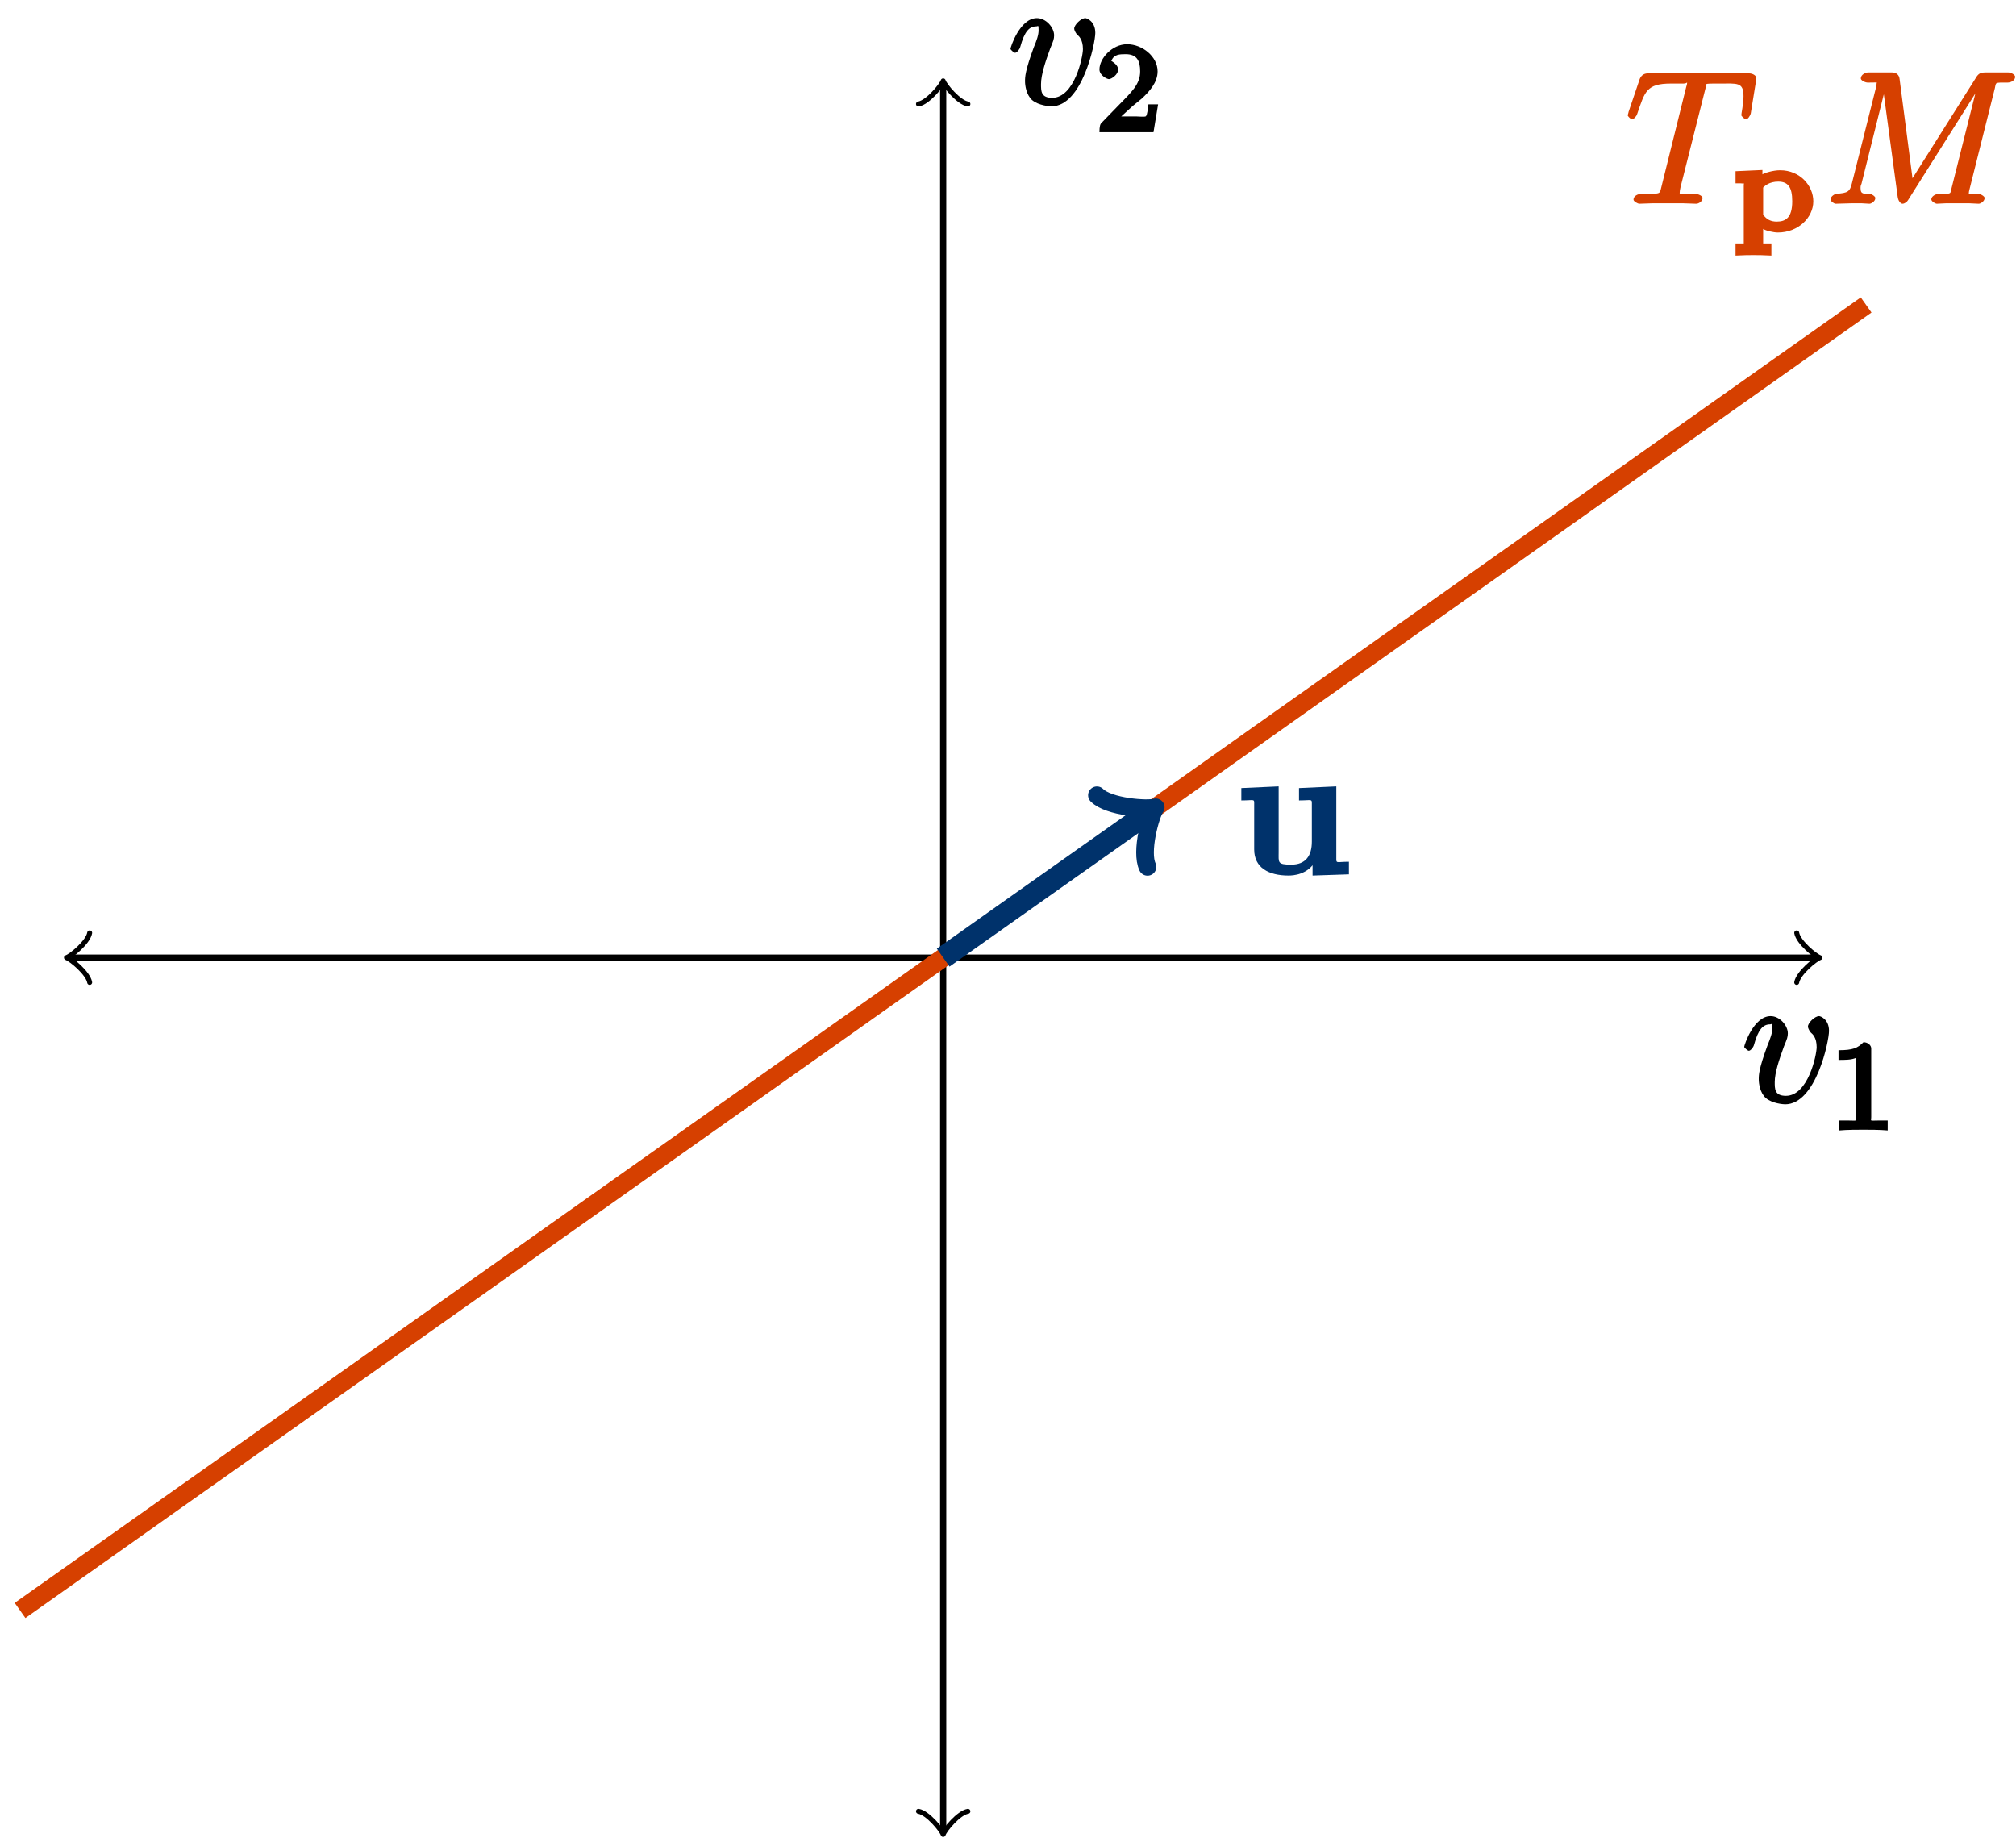
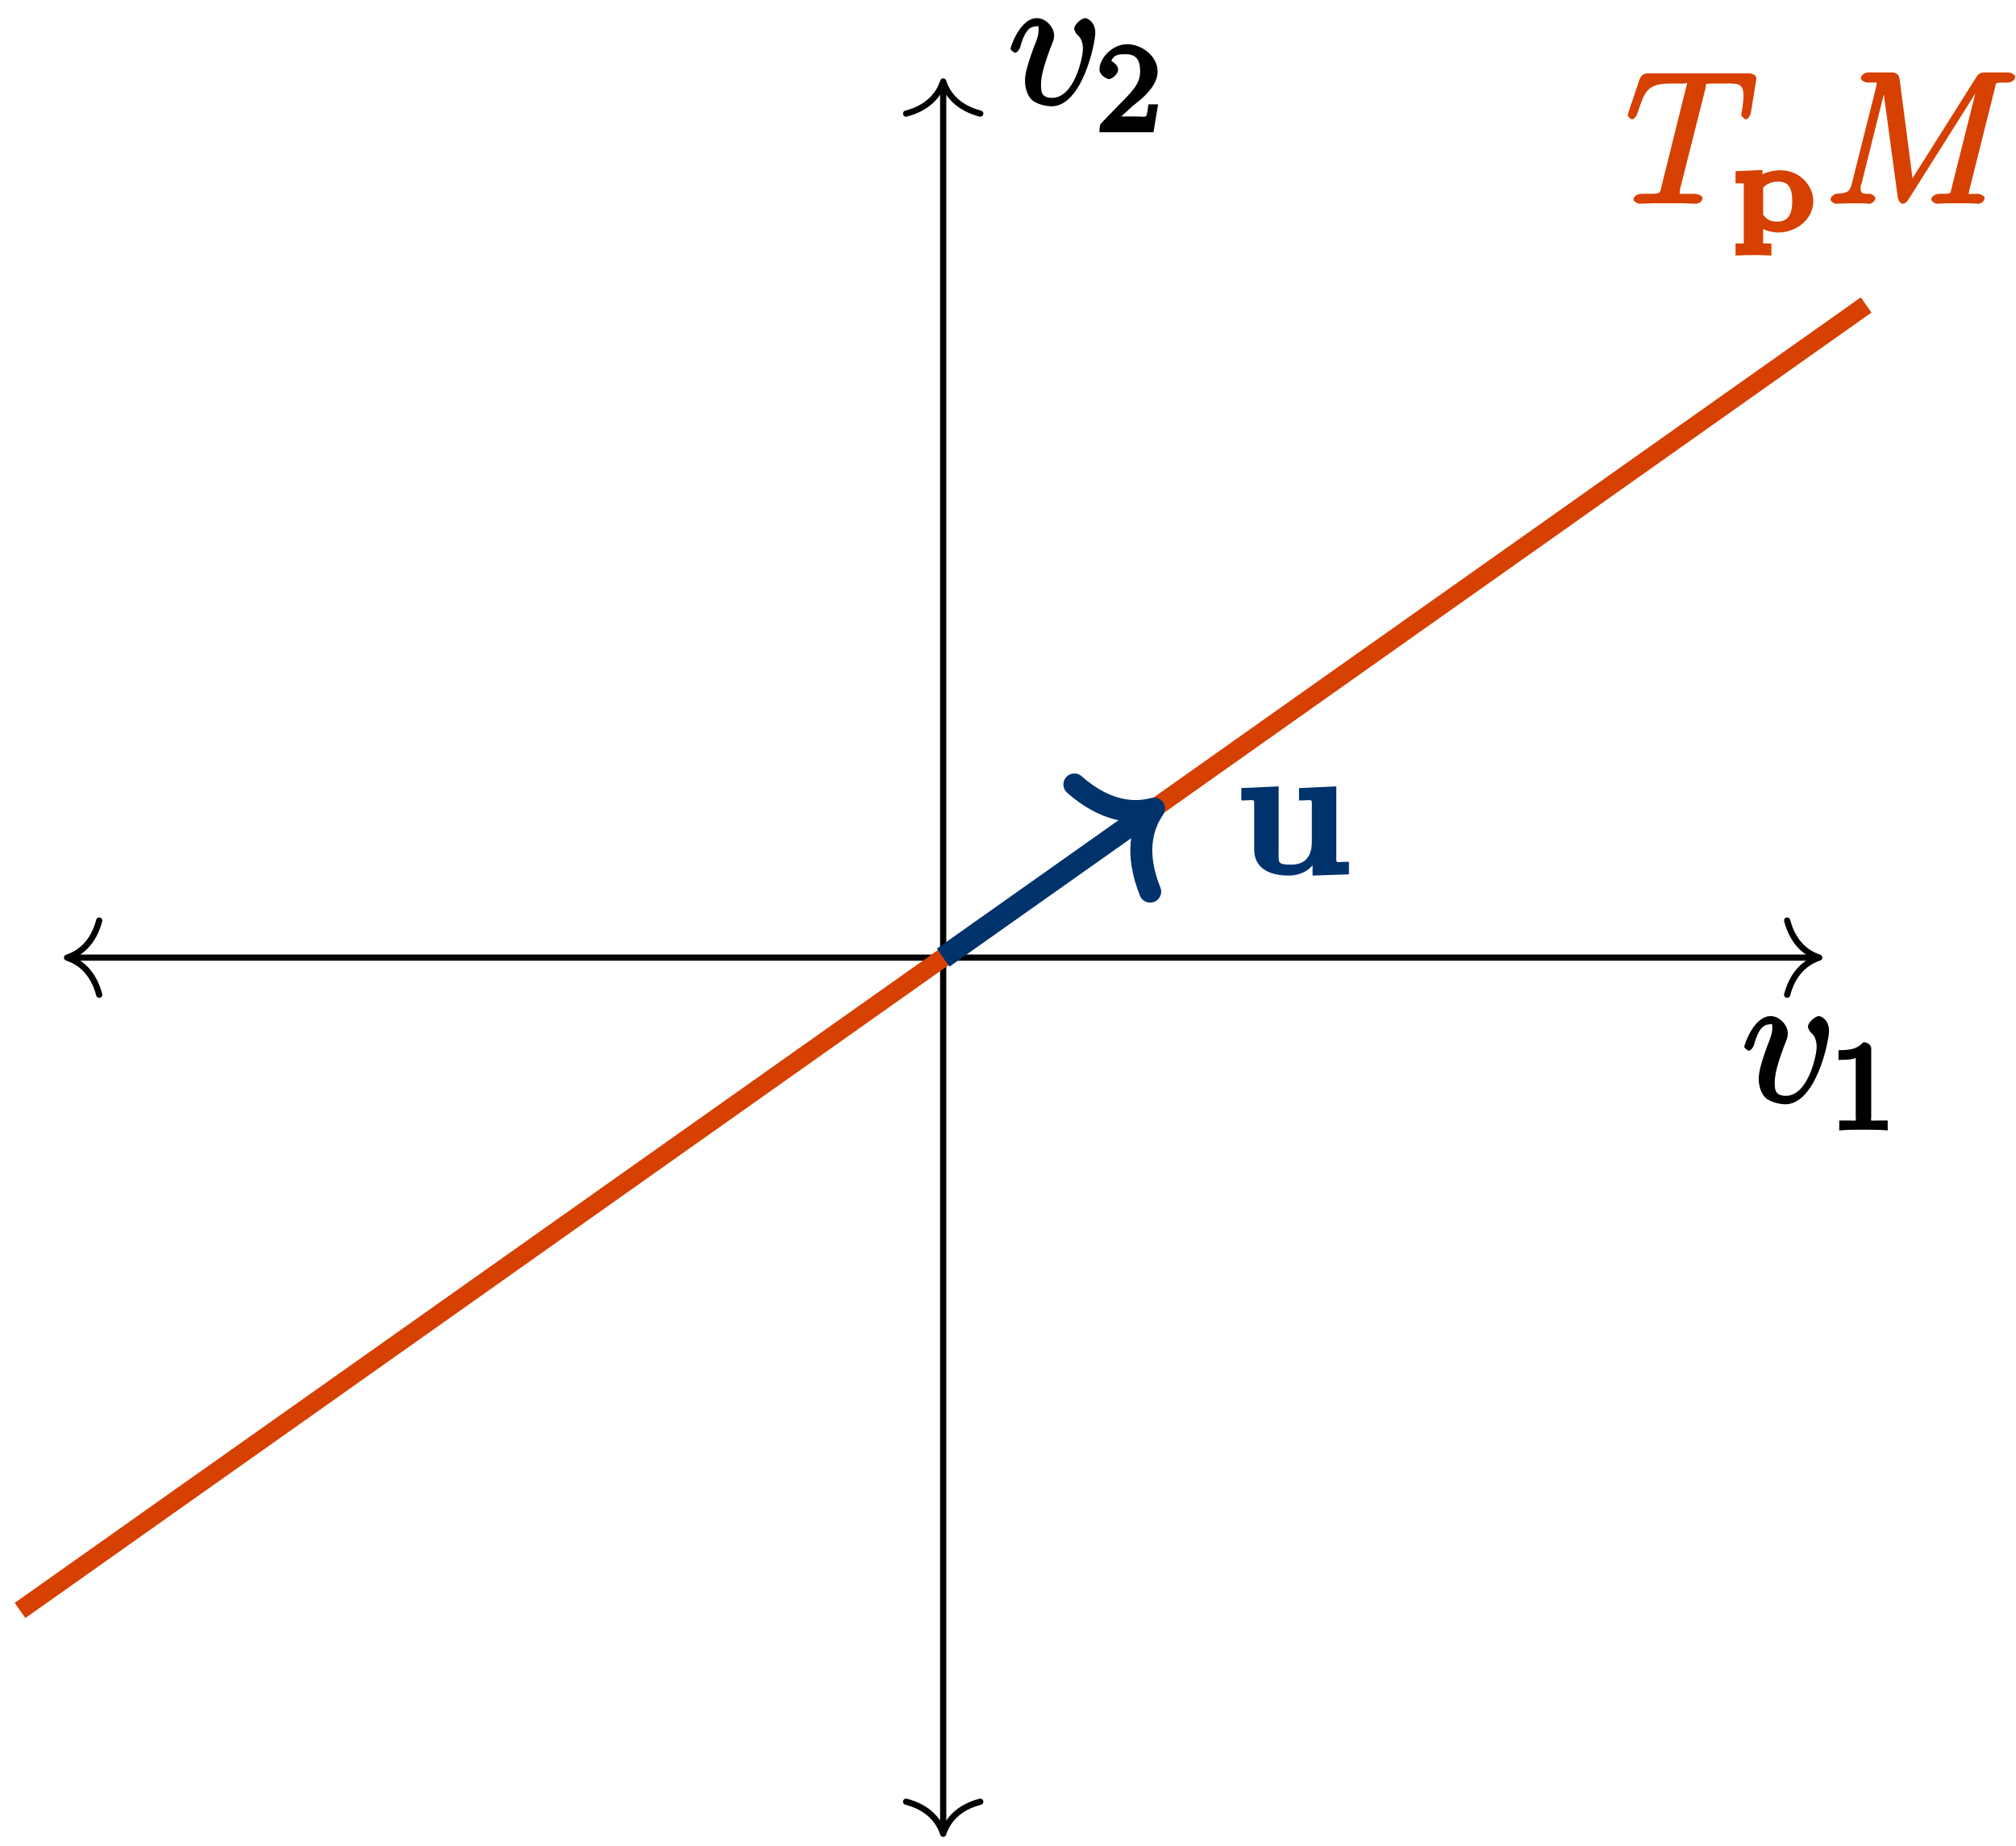
<svg xmlns="http://www.w3.org/2000/svg" xmlns:xlink="http://www.w3.org/1999/xlink" width="130pt" height="119pt" viewBox="0 0 130 119" version="1.1">
  <defs>
    <g>
      <symbol overflow="visible" id="glyph0-0">
        <path style="stroke:none;" d="" />
      </symbol>
      <symbol overflow="visible" id="glyph0-1">
        <path style="stroke:none;" d="M 5.625 -4.609 C 5.625 -5.359 5.078 -5.562 4.984 -5.562 C 4.703 -5.562 4.266 -5.125 4.266 -4.891 C 4.266 -4.75 4.406 -4.547 4.453 -4.5 C 4.562 -4.406 4.828 -4.188 4.828 -3.562 C 4.828 -3.062 4.281 -0.422 2.844 -0.422 C 2.109 -0.422 2.125 -0.875 2.125 -1.312 C 2.125 -1.906 2.406 -2.75 2.719 -3.609 C 2.922 -4.094 2.969 -4.219 2.969 -4.453 C 2.969 -4.953 2.453 -5.562 1.859 -5.562 C 0.766 -5.562 0.156 -3.688 0.156 -3.578 C 0.156 -3.531 0.375 -3.328 0.453 -3.328 C 0.562 -3.328 0.734 -3.531 0.781 -3.688 C 1.062 -4.719 1.375 -5.031 1.828 -5.031 C 1.938 -5.031 1.969 -5.172 1.969 -4.781 C 1.969 -4.469 1.844 -4.125 1.656 -3.672 C 1.094 -2.141 1.094 -1.766 1.094 -1.484 C 1.094 -1.219 1.172 -0.625 1.547 -0.281 C 1.969 0.078 2.688 0.125 2.797 0.125 C 4.781 0.125 5.625 -3.938 5.625 -4.609 Z M 5.625 -4.609 " />
      </symbol>
      <symbol overflow="visible" id="glyph0-2">
        <path style="stroke:none;" d="M 5.141 -7.438 C 5.219 -7.719 5.078 -7.688 5.266 -7.734 C 5.359 -7.75 5.75 -7.75 6 -7.75 C 7.203 -7.75 7.594 -7.859 7.594 -6.922 C 7.594 -6.734 7.547 -6.281 7.469 -5.844 L 7.453 -5.703 C 7.453 -5.656 7.672 -5.438 7.75 -5.438 C 7.859 -5.438 8.016 -5.641 8.062 -5.828 L 8.406 -7.953 C 8.422 -8.062 8.422 -8.078 8.422 -8.109 C 8.422 -8.25 8.203 -8.406 7.953 -8.406 L 1.422 -8.406 C 1.141 -8.406 0.969 -8.234 0.891 -8.016 L 0.172 -5.891 C 0.203 -5.953 0.125 -5.719 0.125 -5.703 C 0.125 -5.641 0.328 -5.438 0.406 -5.438 C 0.5 -5.438 0.688 -5.625 0.734 -5.781 C 1.234 -7.234 1.328 -7.75 2.922 -7.75 L 3.719 -7.75 C 4 -7.75 3.953 -7.906 3.953 -7.766 C 3.953 -7.734 3.953 -7.703 3.891 -7.5 L 2.297 -1.078 C 2.172 -0.609 2.312 -0.641 1.047 -0.641 C 0.75 -0.641 0.5 -0.484 0.5 -0.266 C 0.5 -0.141 0.797 0 0.859 0 C 1.156 0 1.469 -0.031 1.766 -0.031 L 3.641 -0.031 C 3.938 -0.031 4.25 0 4.547 0 C 4.688 0 4.953 -0.141 4.953 -0.375 C 4.953 -0.484 4.719 -0.641 4.406 -0.641 C 3.328 -0.641 3.484 -0.594 3.484 -0.781 C 3.484 -0.781 3.484 -0.875 3.531 -1.062 Z M 5.141 -7.438 " />
      </symbol>
      <symbol overflow="visible" id="glyph0-3">
        <path style="stroke:none;" d="M 11.016 -7.438 C 11.109 -7.844 10.984 -7.812 11.828 -7.812 C 12.062 -7.812 12.328 -7.953 12.328 -8.188 C 12.328 -8.312 12.078 -8.469 11.859 -8.469 L 10.422 -8.469 C 10.125 -8.469 10 -8.406 9.859 -8.219 L 5.5 -1.312 L 5.766 -1.203 L 4.875 -8.047 C 4.844 -8.312 4.672 -8.469 4.359 -8.469 L 2.875 -8.469 C 2.656 -8.469 2.375 -8.312 2.375 -8.078 C 2.375 -7.953 2.656 -7.812 2.828 -7.812 C 3.562 -7.812 3.391 -7.859 3.391 -7.734 C 3.391 -7.703 3.391 -7.641 3.344 -7.453 L 1.812 -1.359 C 1.672 -0.781 1.562 -0.688 0.766 -0.641 C 0.734 -0.641 0.422 -0.484 0.422 -0.281 C 0.422 -0.141 0.688 0 0.734 0 C 0.984 0 1.594 -0.031 1.828 -0.031 L 2.406 -0.031 C 2.562 -0.031 2.766 0 2.938 0 C 3.031 0 3.312 -0.141 3.312 -0.375 C 3.312 -0.484 3.031 -0.641 2.984 -0.641 C 2.594 -0.656 2.359 -0.578 2.359 -1 C 2.359 -1.125 2.359 -1.141 2.422 -1.297 L 4.031 -7.75 L 3.766 -7.75 L 4.75 -0.469 C 4.781 -0.172 4.953 0 5.062 0 C 5.203 0 5.359 -0.125 5.422 -0.234 L 10.203 -7.812 L 9.938 -7.812 L 8.234 -1.031 C 8.125 -0.609 8.266 -0.641 7.438 -0.641 C 7.203 -0.641 6.922 -0.484 6.922 -0.281 C 6.922 -0.141 7.203 0 7.266 0 C 7.469 0 7.703 -0.031 7.906 -0.031 L 9.328 -0.031 C 9.531 -0.031 9.781 0 9.984 0 C 10.078 0 10.359 -0.141 10.359 -0.375 C 10.359 -0.484 10.094 -0.641 9.922 -0.641 C 9.188 -0.641 9.344 -0.578 9.344 -0.703 C 9.344 -0.719 9.344 -0.797 9.375 -0.891 Z M 11.016 -7.438 " />
      </symbol>
      <symbol overflow="visible" id="glyph1-0">
        <path style="stroke:none;" d="" />
      </symbol>
      <symbol overflow="visible" id="glyph1-1">
        <path style="stroke:none;" d="M 2.688 -5.266 C 2.688 -5.469 2.484 -5.672 2.188 -5.672 C 1.812 -5.297 1.516 -5.156 0.578 -5.156 L 0.578 -4.531 C 0.984 -4.531 1.406 -4.531 1.688 -4.656 L 1.688 -0.844 C 1.688 -0.547 1.844 -0.625 1.094 -0.625 L 0.625 -0.625 L 0.625 0.016 C 1.141 -0.031 1.828 -0.031 2.188 -0.031 C 2.547 -0.031 3.234 -0.031 3.75 0.016 L 3.75 -0.625 L 3.281 -0.625 C 2.531 -0.625 2.688 -0.547 2.688 -0.844 Z M 2.688 -5.266 " />
      </symbol>
      <symbol overflow="visible" id="glyph1-2">
        <path style="stroke:none;" d="M 2.375 -1.688 C 2.5 -1.797 2.844 -2.062 2.969 -2.172 C 3.453 -2.625 3.984 -3.203 3.984 -3.922 C 3.984 -4.875 3 -5.672 2.016 -5.672 C 1.047 -5.672 0.234 -4.75 0.234 -4.047 C 0.234 -3.656 0.734 -3.422 0.844 -3.422 C 1.016 -3.422 1.438 -3.719 1.438 -4.031 C 1.438 -4.438 0.859 -4.625 1.016 -4.625 C 1.172 -5.016 1.531 -5.031 1.922 -5.031 C 2.656 -5.031 2.859 -4.594 2.859 -3.922 C 2.859 -3.094 2.328 -2.609 1.391 -1.656 L 0.375 -0.609 C 0.281 -0.531 0.234 -0.375 0.234 0 L 3.719 0 L 4.016 -1.797 L 3.391 -1.797 C 3.344 -1.453 3.328 -1.172 3.234 -1.031 C 3.188 -0.969 2.719 -1.016 2.594 -1.016 L 1.172 -1.016 L 1.297 -0.703 Z M 2.375 -1.688 " />
      </symbol>
      <symbol overflow="visible" id="glyph2-0">
        <path style="stroke:none;" d="" />
      </symbol>
      <symbol overflow="visible" id="glyph2-1">
        <path style="stroke:none;" d="M 2.391 0.766 L 2 0.766 L 2 -0.172 C 2.172 -0.047 2.672 0.062 2.953 0.062 C 4.25 0.062 5.234 -0.891 5.234 -1.953 C 5.234 -2.953 4.375 -3.953 3.094 -3.953 C 2.641 -3.953 2.094 -3.781 1.953 -3.688 L 1.953 -3.969 L 0.219 -3.891 L 0.219 -3.109 C 0.516 -3.109 0.656 -3.109 0.75 -3.094 C 0.891 -3.062 0.75 -3.156 0.75 -3.016 L 0.75 0.766 L 0.219 0.766 L 0.219 1.547 C 0.797 1.516 1.078 1.516 1.375 1.516 C 1.688 1.516 1.953 1.516 2.531 1.547 L 2.531 0.766 Z M 1.953 -2.781 C 2.094 -2.953 2.406 -3.219 2.969 -3.219 C 3.594 -3.219 3.875 -2.875 3.875 -1.953 C 3.875 -0.891 3.453 -0.641 2.875 -0.641 C 2.516 -0.641 2.219 -0.766 2 -1.094 L 2 -2.828 Z M 1.953 -2.781 " />
      </symbol>
      <symbol overflow="visible" id="glyph3-0">
        <path style="stroke:none;" d="" />
      </symbol>
      <symbol overflow="visible" id="glyph3-1">
        <path style="stroke:none;" d="M 4.078 -5.422 L 4.078 -4.766 C 4.953 -4.766 4.906 -4.906 4.906 -4.453 L 4.906 -2.109 C 4.906 -1.188 4.5 -0.625 3.578 -0.625 C 2.672 -0.625 2.766 -0.766 2.766 -1.422 L 2.766 -5.672 L 0.359 -5.562 L 0.359 -4.766 C 1.25 -4.766 1.188 -4.906 1.188 -4.453 L 1.188 -1.609 C 1.188 -0.422 2.125 0.078 3.406 0.078 C 3.688 0.078 4.672 0.031 5.156 -0.891 L 4.953 -0.891 L 4.953 0.078 L 7.297 0 L 7.297 -0.812 C 6.438 -0.812 6.484 -0.656 6.484 -1.125 L 6.484 -5.672 L 4.078 -5.562 Z M 4.078 -5.422 " />
      </symbol>
    </g>
  </defs>
  <g id="surface1">
-     <path style="fill:none;stroke-width:0.399;stroke-linecap:butt;stroke-linejoin:miter;stroke:rgb(0%,0%,0%);stroke-opacity:1;stroke-miterlimit:10;" d="M -56.234 0.002 L 56.235 0.002 " transform="matrix(1,0,0,-1,60.82,61.748)" />
-     <path style="fill:none;stroke-width:0.319;stroke-linecap:round;stroke-linejoin:round;stroke:rgb(0%,0%,0%);stroke-opacity:1;stroke-miterlimit:10;" d="M -1.197 1.596 C -1.095 0.998 -0.001 0.1 0.3 -0.002 C -0.001 -0.1 -1.095 -0.998 -1.197 -1.596 " transform="matrix(-1,0,0,1,4.58466,61.748)" />
-     <path style="fill:none;stroke-width:0.319;stroke-linecap:round;stroke-linejoin:round;stroke:rgb(0%,0%,0%);stroke-opacity:1;stroke-miterlimit:10;" d="M -1.196 1.596 C -1.094 0.998 -0.001 0.1 0.3 0.002 C -0.001 -0.1 -1.094 -0.998 -1.196 -1.596 " transform="matrix(1,0,0,-1,117.0553,61.748)" />
+     <path style="fill:none;stroke-width:0.399;stroke-linecap:butt;stroke-linejoin:miter;stroke:rgb(0%,0%,0%);stroke-opacity:1;stroke-miterlimit:10;" d="M -56.297 0.002 L 56.293 0.002 " transform="matrix(1,0,0,-1,60.82,61.748)" />
+     <path style="fill:none;stroke-width:0.399;stroke-linecap:round;stroke-linejoin:round;stroke:rgb(0%,0%,0%);stroke-opacity:1;stroke-miterlimit:10;" d="M -2.073 2.393 C -1.694 0.955 -0.85 0.279 0.001 -0.002 C -0.85 -0.279 -1.694 -0.955 -2.073 -2.393 " transform="matrix(-1,0,0,1,4.32565,61.748)" />
+     <path style="fill:none;stroke-width:0.399;stroke-linecap:round;stroke-linejoin:round;stroke:rgb(0%,0%,0%);stroke-opacity:1;stroke-miterlimit:10;" d="M -2.072 2.393 C -1.693 0.955 -0.85 0.279 -0.002 0.002 C -0.85 -0.279 -1.693 -0.955 -2.072 -2.393 " transform="matrix(1,0,0,-1,117.3144,61.748)" />
    <g style="fill:rgb(0%,0%,0%);fill-opacity:1;">
      <use xlink:href="#glyph0-1" x="112.318" y="71.079" />
    </g>
    <g style="fill:rgb(0%,0%,0%);fill-opacity:1;">
      <use xlink:href="#glyph1-1" x="117.977" y="72.872" />
    </g>
-     <path style="fill:none;stroke-width:0.399;stroke-linecap:butt;stroke-linejoin:miter;stroke:rgb(0%,0%,0%);stroke-opacity:1;stroke-miterlimit:10;" d="M 0 -56.236 L 0 56.236 " transform="matrix(1,0,0,-1,60.82,61.748)" />
-     <path style="fill:none;stroke-width:0.319;stroke-linecap:round;stroke-linejoin:round;stroke:rgb(0%,0%,0%);stroke-opacity:1;stroke-miterlimit:10;" d="M -1.194 1.594 C -1.097 0.996 0.001 0.098 0.298 0 C 0.001 -0.101 -1.097 -0.996 -1.194 -1.593 " transform="matrix(0,1,1,0,60.82,117.9833)" />
-     <path style="fill:none;stroke-width:0.319;stroke-linecap:round;stroke-linejoin:round;stroke:rgb(0%,0%,0%);stroke-opacity:1;stroke-miterlimit:10;" d="M -1.194 1.593 C -1.097 0.996 0.001 0.101 0.298 -0 C 0.001 -0.098 -1.097 -0.996 -1.194 -1.594 " transform="matrix(0,-1,-1,0,60.82,5.51266)" />
+     <path style="fill:none;stroke-width:0.399;stroke-linecap:butt;stroke-linejoin:miter;stroke:rgb(0%,0%,0%);stroke-opacity:1;stroke-miterlimit:10;" d="M 0 -56.295 L 0 56.295 " transform="matrix(1,0,0,-1,60.82,61.748)" />
+     <path style="fill:none;stroke-width:0.399;stroke-linecap:round;stroke-linejoin:round;stroke:rgb(0%,0%,0%);stroke-opacity:1;stroke-miterlimit:10;" d="M -2.07 2.391 C -1.695 0.957 -0.852 0.278 -0 0 C -0.852 -0.277 -1.695 -0.957 -2.07 -2.39 " transform="matrix(0,1,1,0,60.82,118.2424)" />
+     <path style="fill:none;stroke-width:0.399;stroke-linecap:round;stroke-linejoin:round;stroke:rgb(0%,0%,0%);stroke-opacity:1;stroke-miterlimit:10;" d="M -2.071 2.39 C -1.696 0.957 -0.852 0.277 -0 -0 C -0.852 -0.278 -1.696 -0.957 -2.071 -2.391 " transform="matrix(0,-1,-1,0,60.82,5.25365)" />
    <g style="fill:rgb(0%,0%,0%);fill-opacity:1;">
      <use xlink:href="#glyph0-1" x="65.004" y="6.731" />
    </g>
    <g style="fill:rgb(0%,0%,0%);fill-opacity:1;">
      <use xlink:href="#glyph1-2" x="70.663" y="8.524" />
    </g>
    <path style="fill:none;stroke-width:1.196;stroke-linecap:butt;stroke-linejoin:miter;stroke:rgb(83.899%,25.099%,0%);stroke-opacity:1;stroke-miterlimit:10;" d="M -59.527 -42.092 L -54.566 -38.584 L -49.609 -35.076 L -44.648 -31.572 L -29.765 -21.049 L -24.808 -17.541 L -4.965 -3.51 L -0.007 -0.006 L 14.875 10.518 L 19.832 14.025 L 29.754 21.041 L 34.715 24.545 L 39.676 28.053 L 44.633 31.561 L 59.516 42.084 " transform="matrix(1,0,0,-1,60.82,61.748)" />
-     <g style="fill:rgb(83.922%,25.098%,0%);fill-opacity:1;">
+     <g style="fill:rgb(83.899%,25.099%,0%);fill-opacity:1;">
      <use xlink:href="#glyph0-2" x="104.835" y="13.137" />
    </g>
-     <g style="fill:rgb(83.922%,25.098%,0%);fill-opacity:1;">
+     <g style="fill:rgb(83.899%,25.099%,0%);fill-opacity:1;">
      <use xlink:href="#glyph2-1" x="111.696" y="14.93" />
    </g>
-     <g style="fill:rgb(83.922%,25.098%,0%);fill-opacity:1;">
+     <g style="fill:rgb(83.899%,25.099%,0%);fill-opacity:1;">
      <use xlink:href="#glyph0-3" x="117.618" y="13.137" />
    </g>
-     <path style="fill:none;stroke-width:1.417;stroke-linecap:butt;stroke-linejoin:miter;stroke:rgb(0%,19.6%,42%);stroke-opacity:1;stroke-miterlimit:10;" d="M 0 0.002 L 13.278 9.385 " transform="matrix(1,0,0,-1,60.82,61.748)" />
-     <path style="fill:none;stroke-width:1.134;stroke-linecap:round;stroke-linejoin:round;stroke:rgb(0%,19.6%,42%);stroke-opacity:1;stroke-miterlimit:10;" d="M -2.112 2.817 C -1.936 1.758 0.001 0.174 0.527 0.002 C 0.002 -0.175 -1.935 -1.762 -2.114 -2.818 " transform="matrix(0.81923,-0.5792,-0.5792,-0.81923,74.09629,52.36165)" />
-     <g style="fill:rgb(0%,19.608%,41.962%);fill-opacity:1;">
+     <path style="fill:none;stroke-width:1.417;stroke-linecap:butt;stroke-linejoin:miter;stroke:rgb(0%,19.6%,42%);stroke-opacity:1;stroke-miterlimit:10;" d="M 0 0.002 L 13.016 9.201 " transform="matrix(1,0,0,-1,60.82,61.748)" />
+     <path style="fill:none;stroke-width:1.417;stroke-linecap:round;stroke-linejoin:round;stroke:rgb(0%,19.6%,42%);stroke-opacity:1;stroke-miterlimit:10;" d="M -3.295 4.233 C -2.693 1.693 -1.35 0.495 -0.001 0 C -1.351 -0.495 -2.695 -1.693 -3.293 -4.231 " transform="matrix(0.8165,-0.57726,-0.57726,-0.8165,74.41477,52.13649)" />
+     <g style="fill:rgb(0%,19.6%,42%);fill-opacity:1;">
      <use xlink:href="#glyph3-1" x="79.687" y="56.377" />
    </g>
  </g>
</svg>
